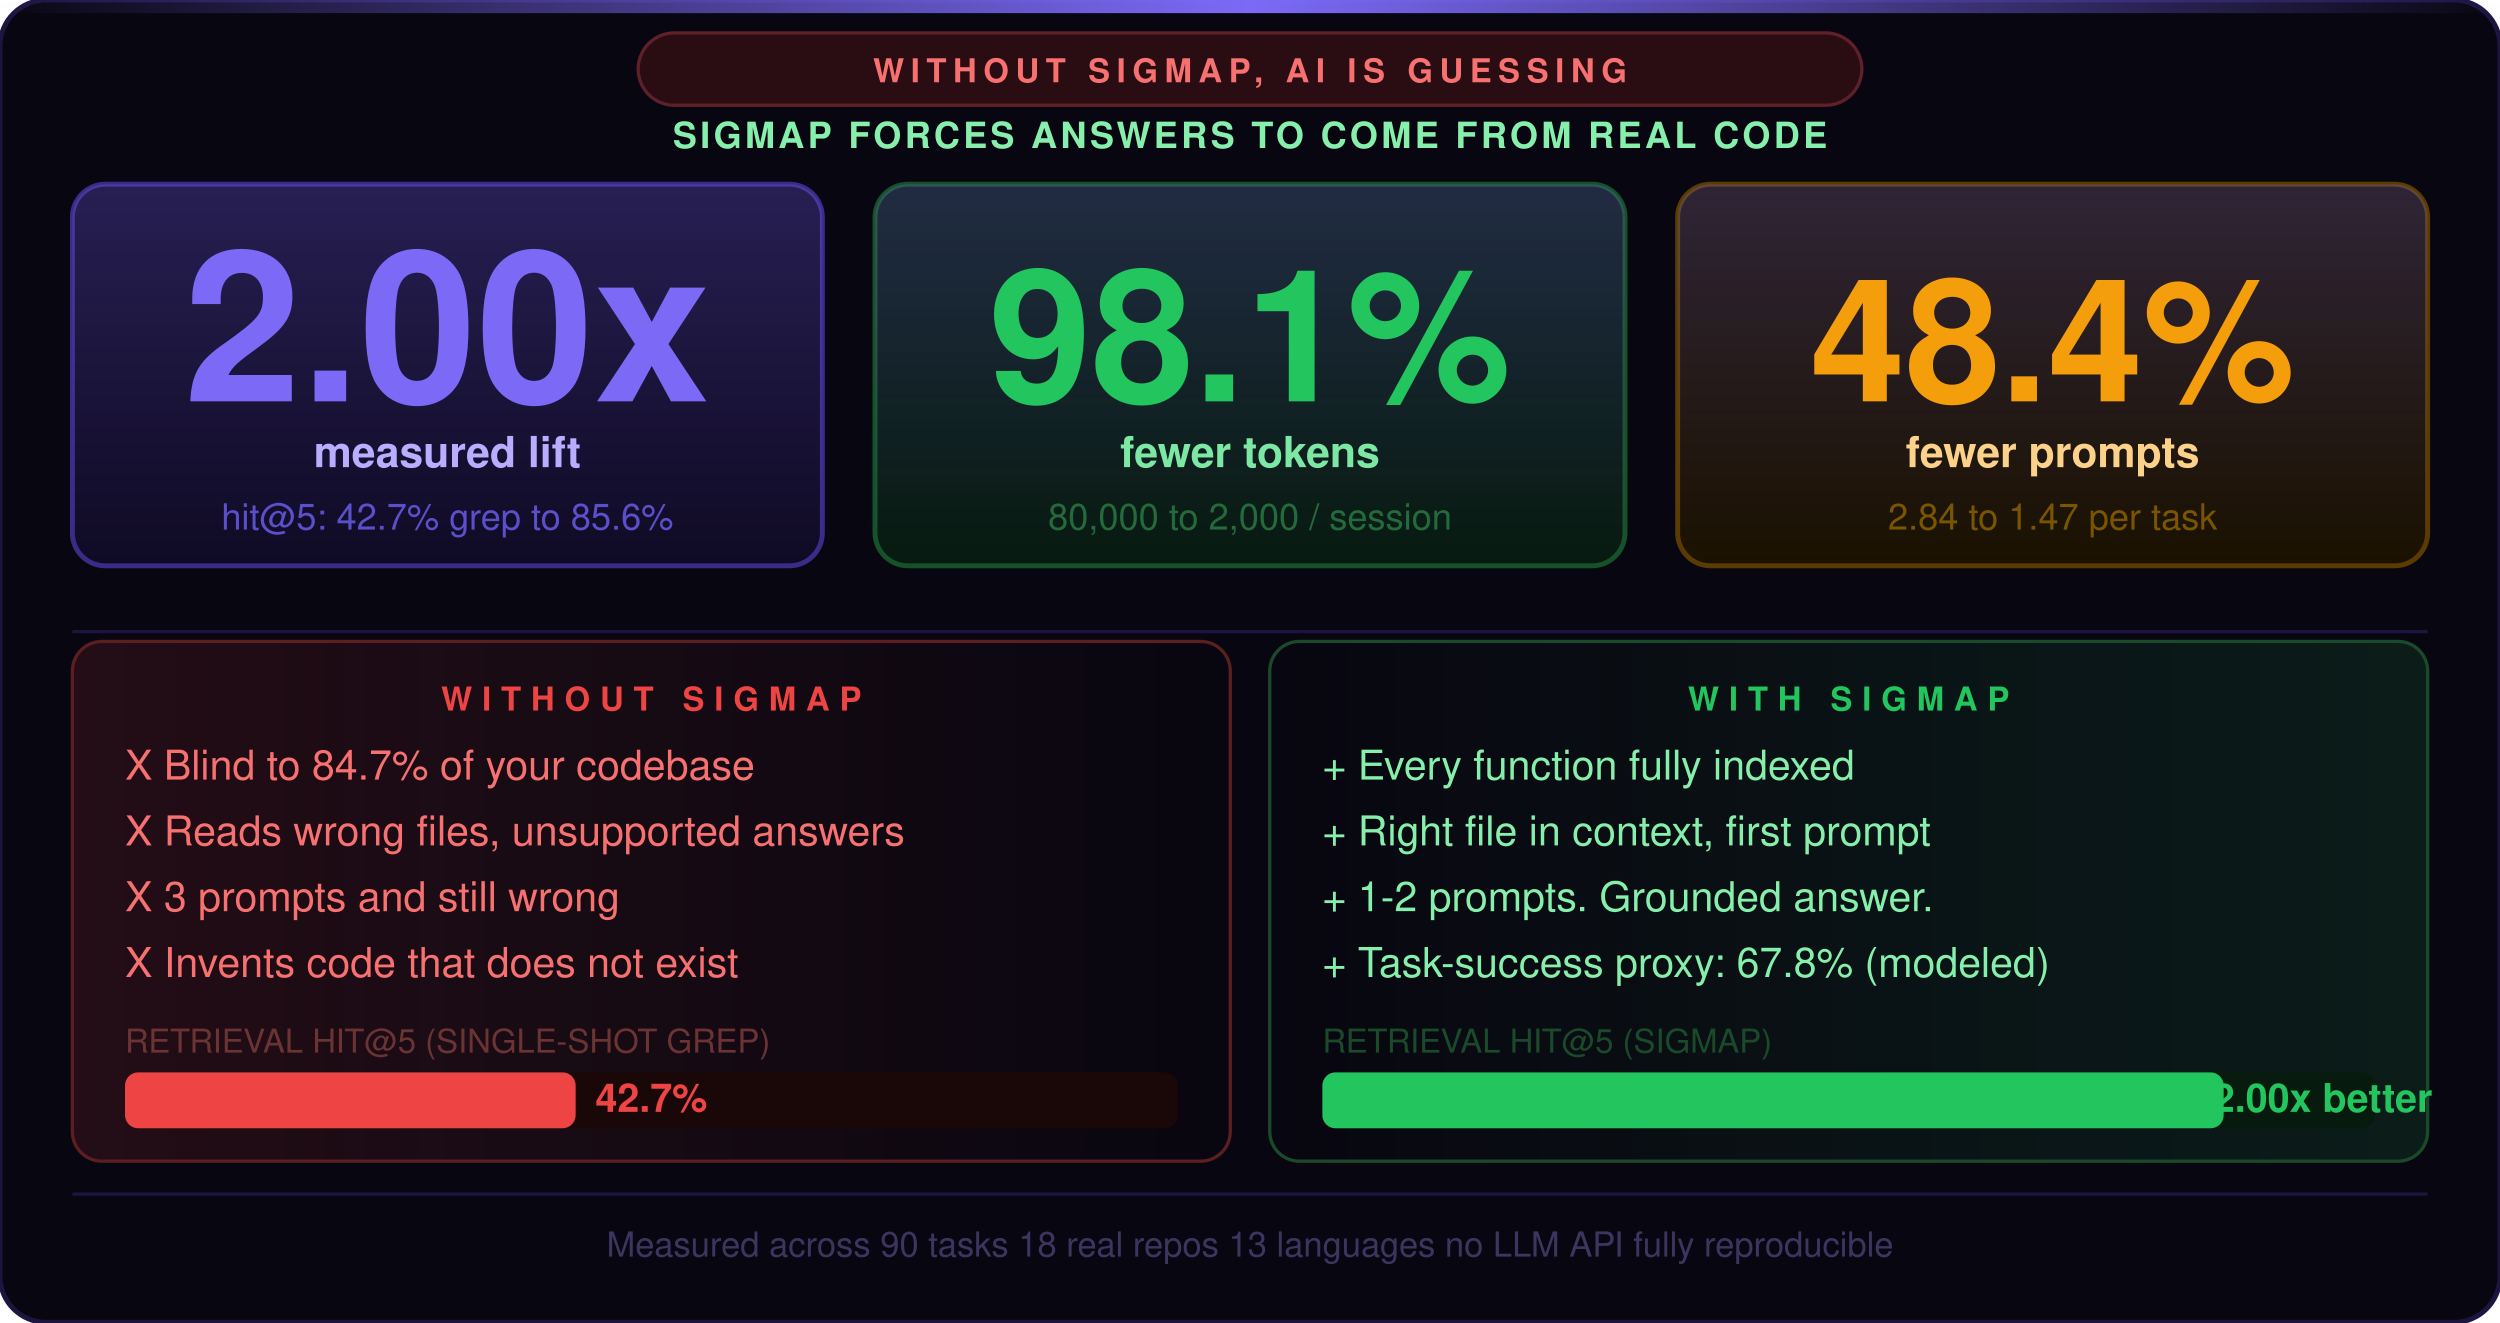
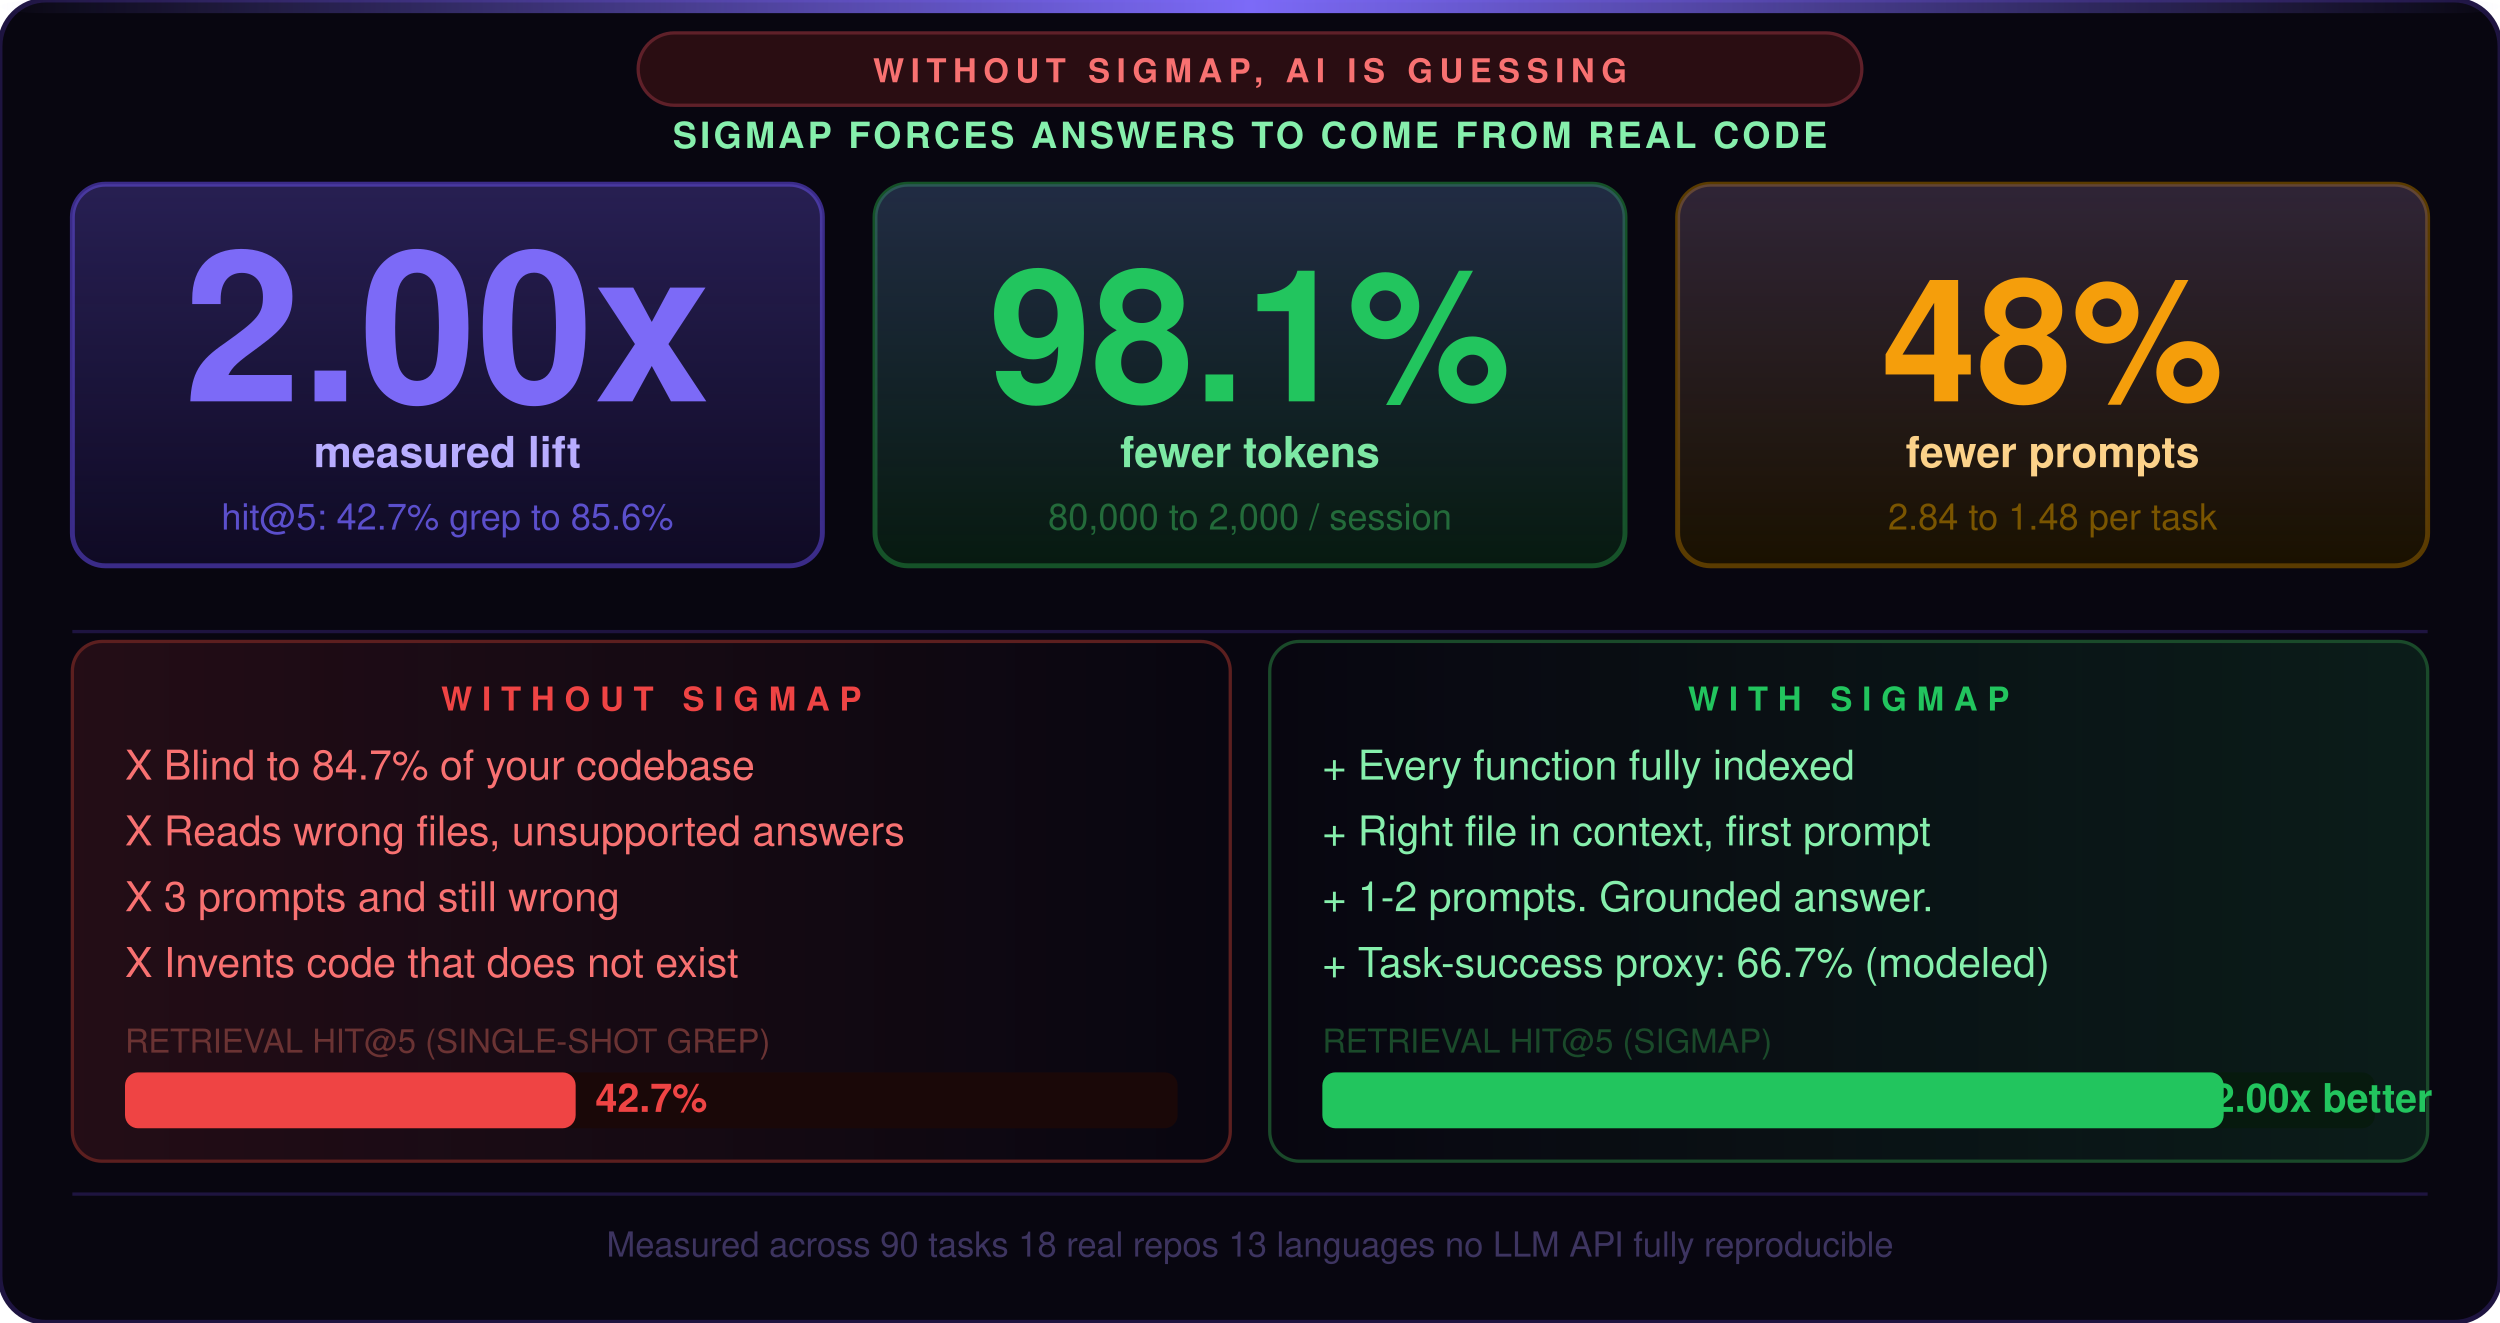
<svg xmlns="http://www.w3.org/2000/svg" viewBox="0 0 760 402" width="760" height="402" font-family="-apple-system,BlinkMacSystemFont,'Segoe UI',Helvetica,Arial,sans-serif">
  <rect width="760" height="402" fill="#080610" rx="14" />
  <rect width="760" height="402" fill="none" stroke="#1e1440" stroke-width="1.5" rx="14" />
  <defs>
    <linearGradient id="topglow" x1="0" x2="1" y1="0" y2="0">
      <stop offset="0%" stop-color="#7c6af7" stop-opacity="0" />
      <stop offset="50%" stop-color="#7c6af7" stop-opacity="1" />
      <stop offset="100%" stop-color="#7c6af7" stop-opacity="0" />
    </linearGradient>
    <linearGradient id="cardglow" x1="0" x2="0" y1="0" y2="1">
      <stop offset="0%" stop-color="#7c6af7" stop-opacity="0.22" />
      <stop offset="100%" stop-color="#7c6af7" stop-opacity="0" />
    </linearGradient>
    <linearGradient id="redglow" x1="0" x2="1" y1="0" y2="0">
      <stop offset="0%" stop-color="#ef4444" stop-opacity="0.12" />
      <stop offset="100%" stop-color="#ef4444" stop-opacity="0" />
    </linearGradient>
    <linearGradient id="greenglow" x1="0" x2="1" y1="0" y2="0">
      <stop offset="0%" stop-color="#22c55e" stop-opacity="0" />
      <stop offset="100%" stop-color="#22c55e" stop-opacity="0.12" />
    </linearGradient>
  </defs>
  <rect x="0" y="0" width="760" height="4" fill="url(#topglow)" rx="14" />
  <rect x="194" y="10" width="372" height="22" rx="11" fill="#2a0d12" stroke="#5f2029" stroke-width="1" />
  <text x="380" y="25" text-anchor="middle" font-size="10" font-weight="800" letter-spacing="2" fill="#f87171">WITHOUT SIGMAP, AI IS GUESSING</text>
  <text x="380" y="45" text-anchor="middle" font-size="11" font-weight="700" letter-spacing="1" fill="#86efac">SIGMAP FORCES ANSWERS TO COME FROM REAL CODE</text>
  <rect x="22" y="56" width="228" height="116" rx="10" fill="#0f0a24" stroke="#3a2b88" stroke-width="1.5" />
  <rect x="22" y="56" width="228" height="116" rx="10" fill="url(#cardglow)" />
  <text x="136" y="122" text-anchor="middle" font-size="64" font-weight="900" fill="#7c6af7">2.00x</text>
  <text x="136" y="142" text-anchor="middle" font-size="13" font-weight="700" fill="#b8adff">measured lift</text>
  <text x="136" y="161" text-anchor="middle" font-size="11" fill="#5b4fcc">hit@5: 42.7% grep to 85.6%</text>
  <rect x="266" y="56" width="228" height="116" rx="10" fill="#071a10" stroke="#155228" stroke-width="1.5" />
  <rect x="266" y="56" width="228" height="116" rx="10" fill="url(#cardglow)" />
  <text x="380" y="122" text-anchor="middle" font-size="56" font-weight="900" fill="#22c55e">98.1%</text>
  <text x="380" y="142" text-anchor="middle" font-size="13" font-weight="700" fill="#7de8a4">fewer tokens</text>
  <text x="380" y="161" text-anchor="middle" font-size="11" fill="#236b3a">80,000 to 2,000 / session</text>
  <rect x="510" y="56" width="228" height="116" rx="10" fill="#1a1100" stroke="#5a3b00" stroke-width="1.5" />
  <rect x="510" y="56" width="228" height="116" rx="10" fill="url(#cardglow)" />
-   <text x="624" y="122" text-anchor="middle" font-size="52" font-weight="900" fill="#f59e0b">48.4%</text>
+   <text x="624" y="122" text-anchor="middle" font-size="52" font-weight="900" fill="#f59e0b">48%</text>
  <text x="624" y="142" text-anchor="middle" font-size="13" font-weight="700" fill="#fcd28a">fewer prompts</text>
-   <text x="624" y="161" text-anchor="middle" font-size="11" fill="#7a5500">2.84 to 1.47 per task</text>
+   <text x="624" y="161" text-anchor="middle" font-size="11" fill="#7a5500">2.84 to 1.48 per task</text>
  <line x1="22" y1="192" x2="738" y2="192" stroke="#1e1440" stroke-width="1" />
  <rect x="22" y="195" width="352" height="158" rx="9" fill="url(#redglow)" />
  <rect x="22" y="195" width="352" height="158" rx="9" fill="none" stroke="#5c1f1f" stroke-width="1" />
  <text x="198" y="216" text-anchor="middle" font-size="10" font-weight="800" letter-spacing="3" fill="#ef4444">WITHOUT SIGMAP</text>
  <text x="38" y="237" font-size="12.5" fill="#f87171">X  Blind to 84.7% of your codebase</text>
  <text x="38" y="257" font-size="12.5" fill="#f87171">X  Reads wrong files, unsupported answers</text>
  <text x="38" y="277" font-size="12.5" fill="#f87171">X  3 prompts and still wrong</text>
  <text x="38" y="297" font-size="12.5" fill="#f87171">X  Invents code that does not exist</text>
  <text x="38" y="320" font-size="10" fill="#6b3333">RETRIEVAL HIT@5 (SINGLE-SHOT GREP)</text>
  <rect x="38" y="326" width="320" height="17" fill="#1a0808" rx="4" />
  <rect x="38" y="326" width="137" height="17" fill="#ef4444" rx="4" />
  <text x="181" y="338" font-size="12" font-weight="800" fill="#ef4444">42.7%</text>
  <rect x="386" y="195" width="352" height="158" rx="9" fill="url(#greenglow)" />
  <rect x="386" y="195" width="352" height="158" rx="9" fill="none" stroke="#1a4a2a" stroke-width="1" />
  <text x="562" y="216" text-anchor="middle" font-size="10" font-weight="800" letter-spacing="3" fill="#22c55e">WITH SIGMAP</text>
  <text x="402" y="237" font-size="12.5" fill="#86efac">+  Every function fully indexed</text>
  <text x="402" y="257" font-size="12.5" fill="#86efac">+  Right file in context, first prompt</text>
  <text x="402" y="277" font-size="12.5" fill="#86efac">+  1-2 prompts. Grounded answer.</text>
-   <text x="402" y="297" font-size="12.5" fill="#86efac">+  Task-success proxy: 67.8% (modeled)</text>
+   <text x="402" y="297" font-size="12.5" fill="#86efac">+  Task-success proxy: 66.7% (modeled)</text>
  <text x="402" y="320" font-size="10" fill="#1a4a2a">RETRIEVAL HIT@5 (SIGMAP)</text>
  <rect x="402" y="326" width="320" height="17" fill="#071a0e" rx="4" />
  <rect x="402" y="326" width="274" height="17" fill="#22c55e" rx="4" />
  <text x="624" y="338" font-size="12" font-weight="800" fill="#22c55e">85.6% -- 2.00x better</text>
  <line x1="22" y1="363" x2="738" y2="363" stroke="#1e1440" stroke-width="1" />
  <text x="380" y="382" text-anchor="middle" font-size="10.5" fill="#3d3460">Measured across 90 tasks  18 real repos  13 languages  no LLM API  fully reproducible</text>
</svg>
